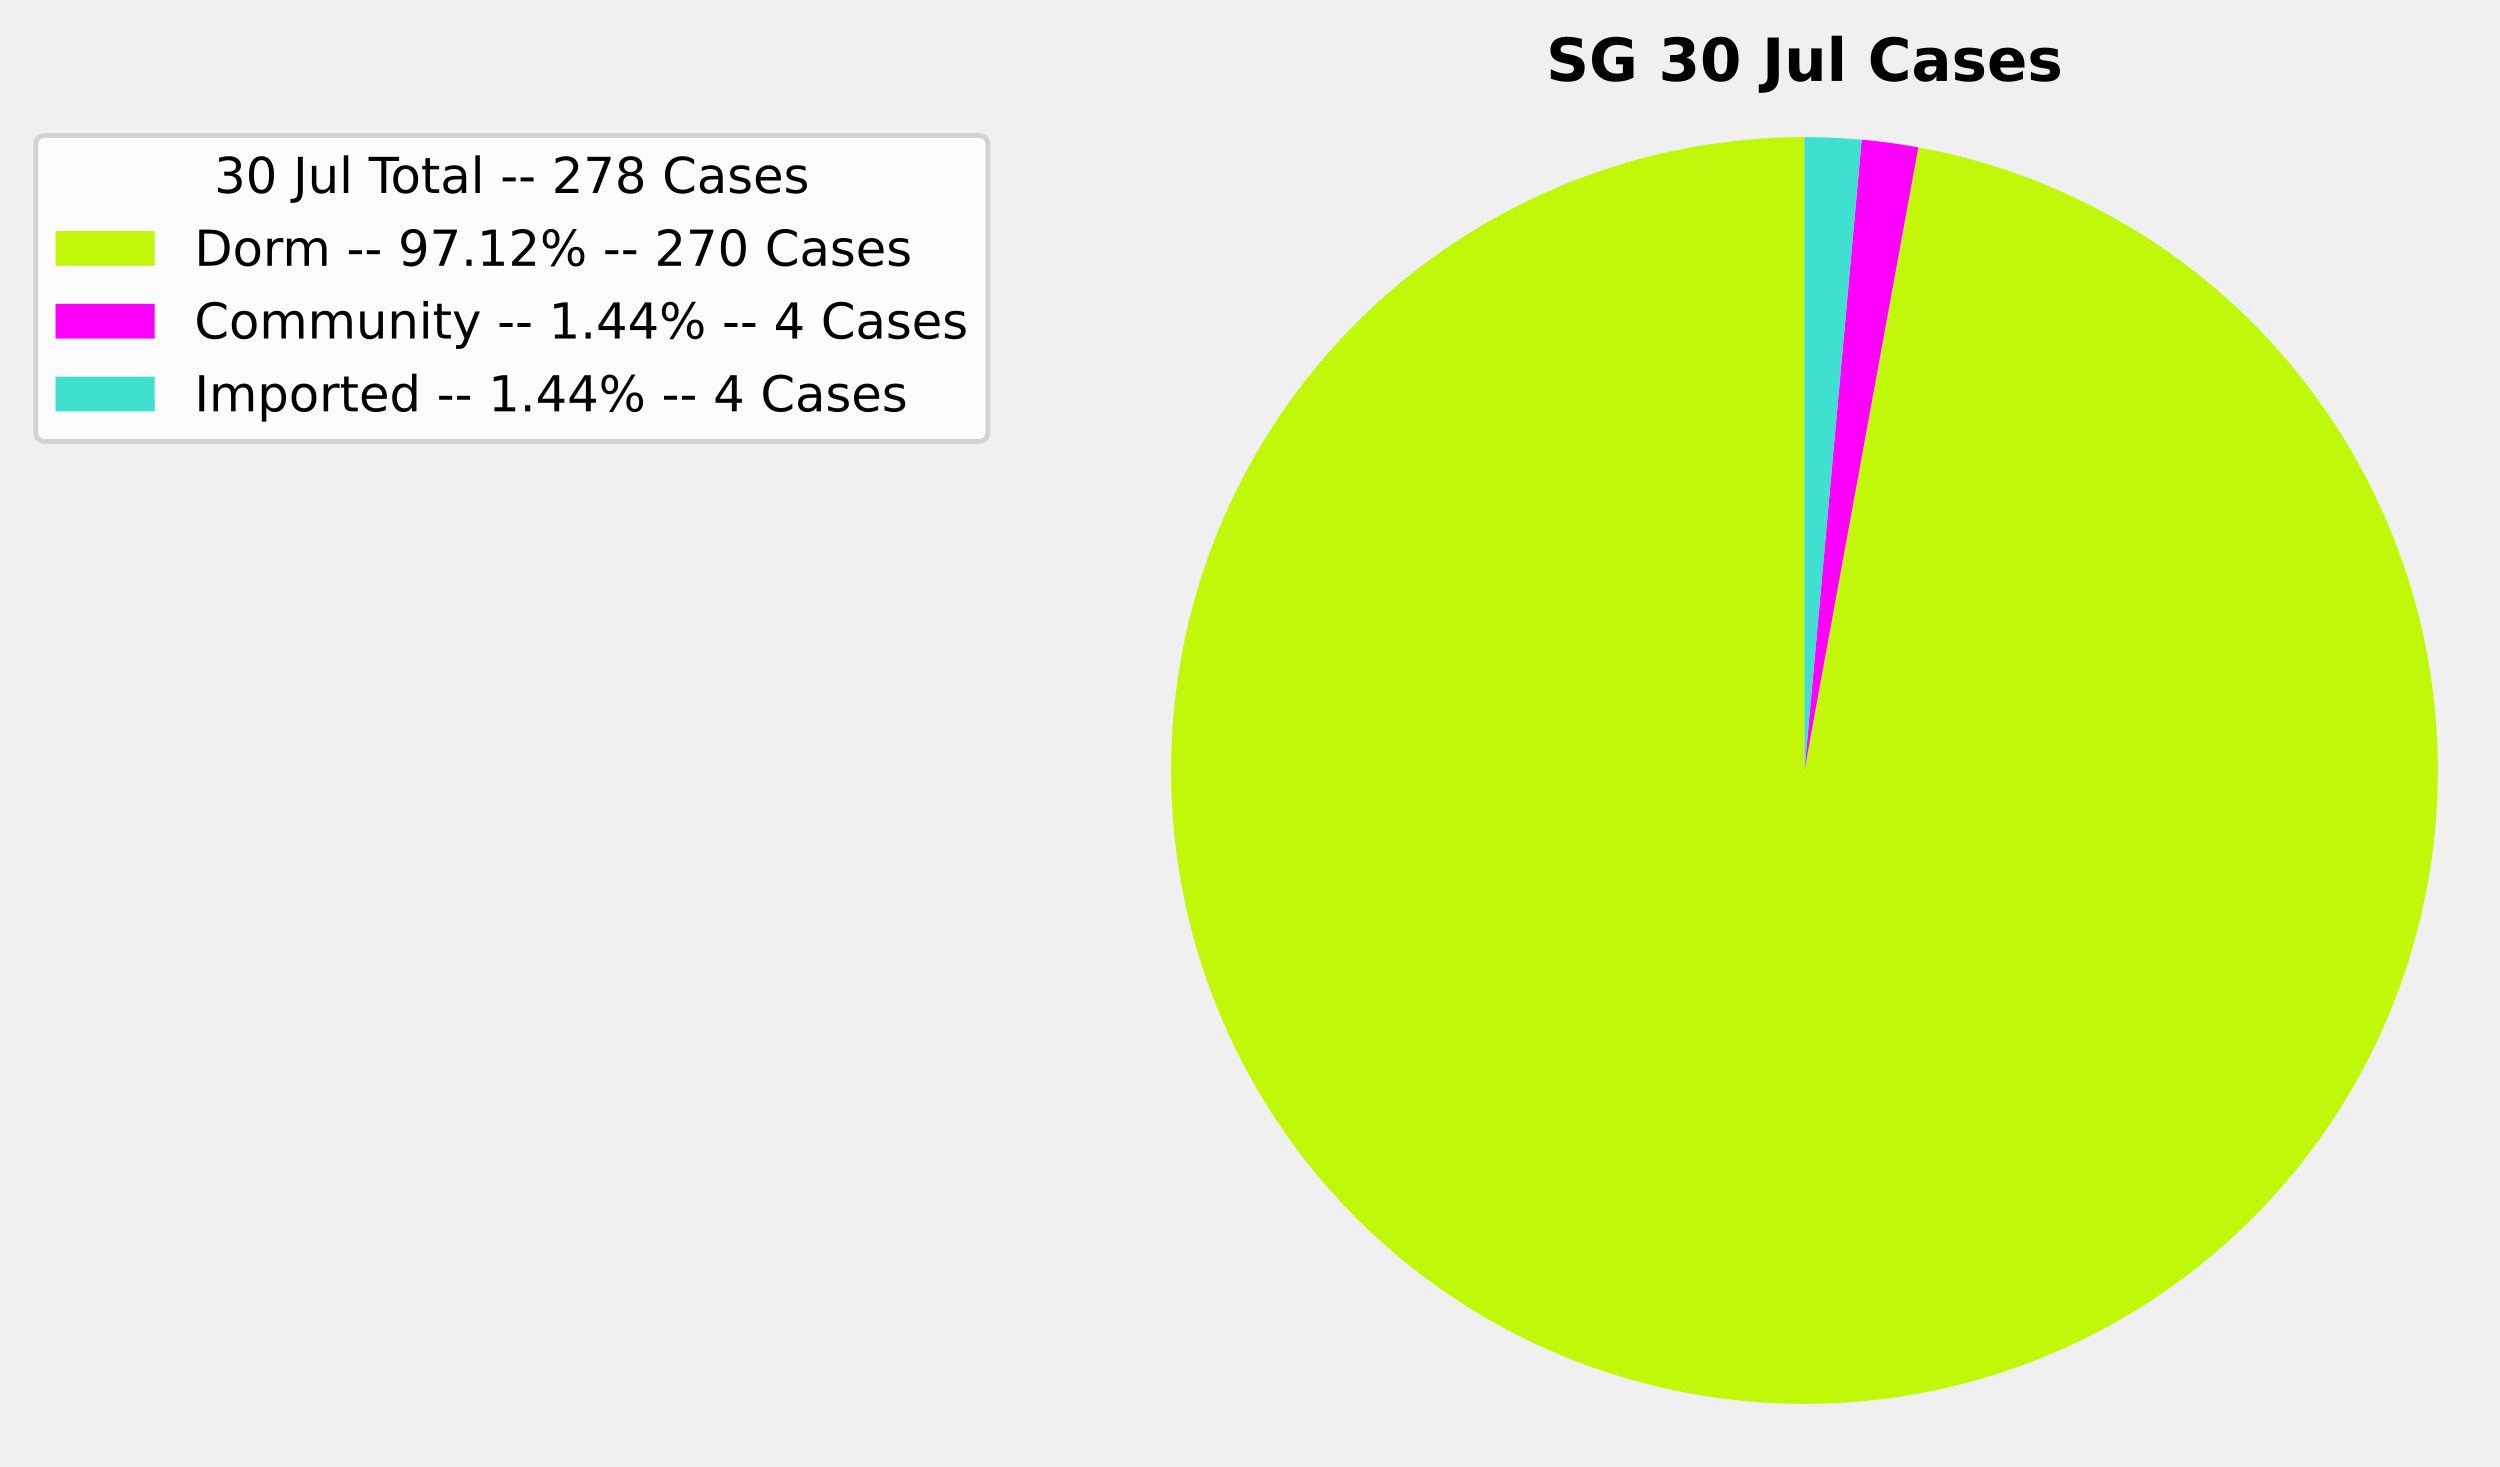
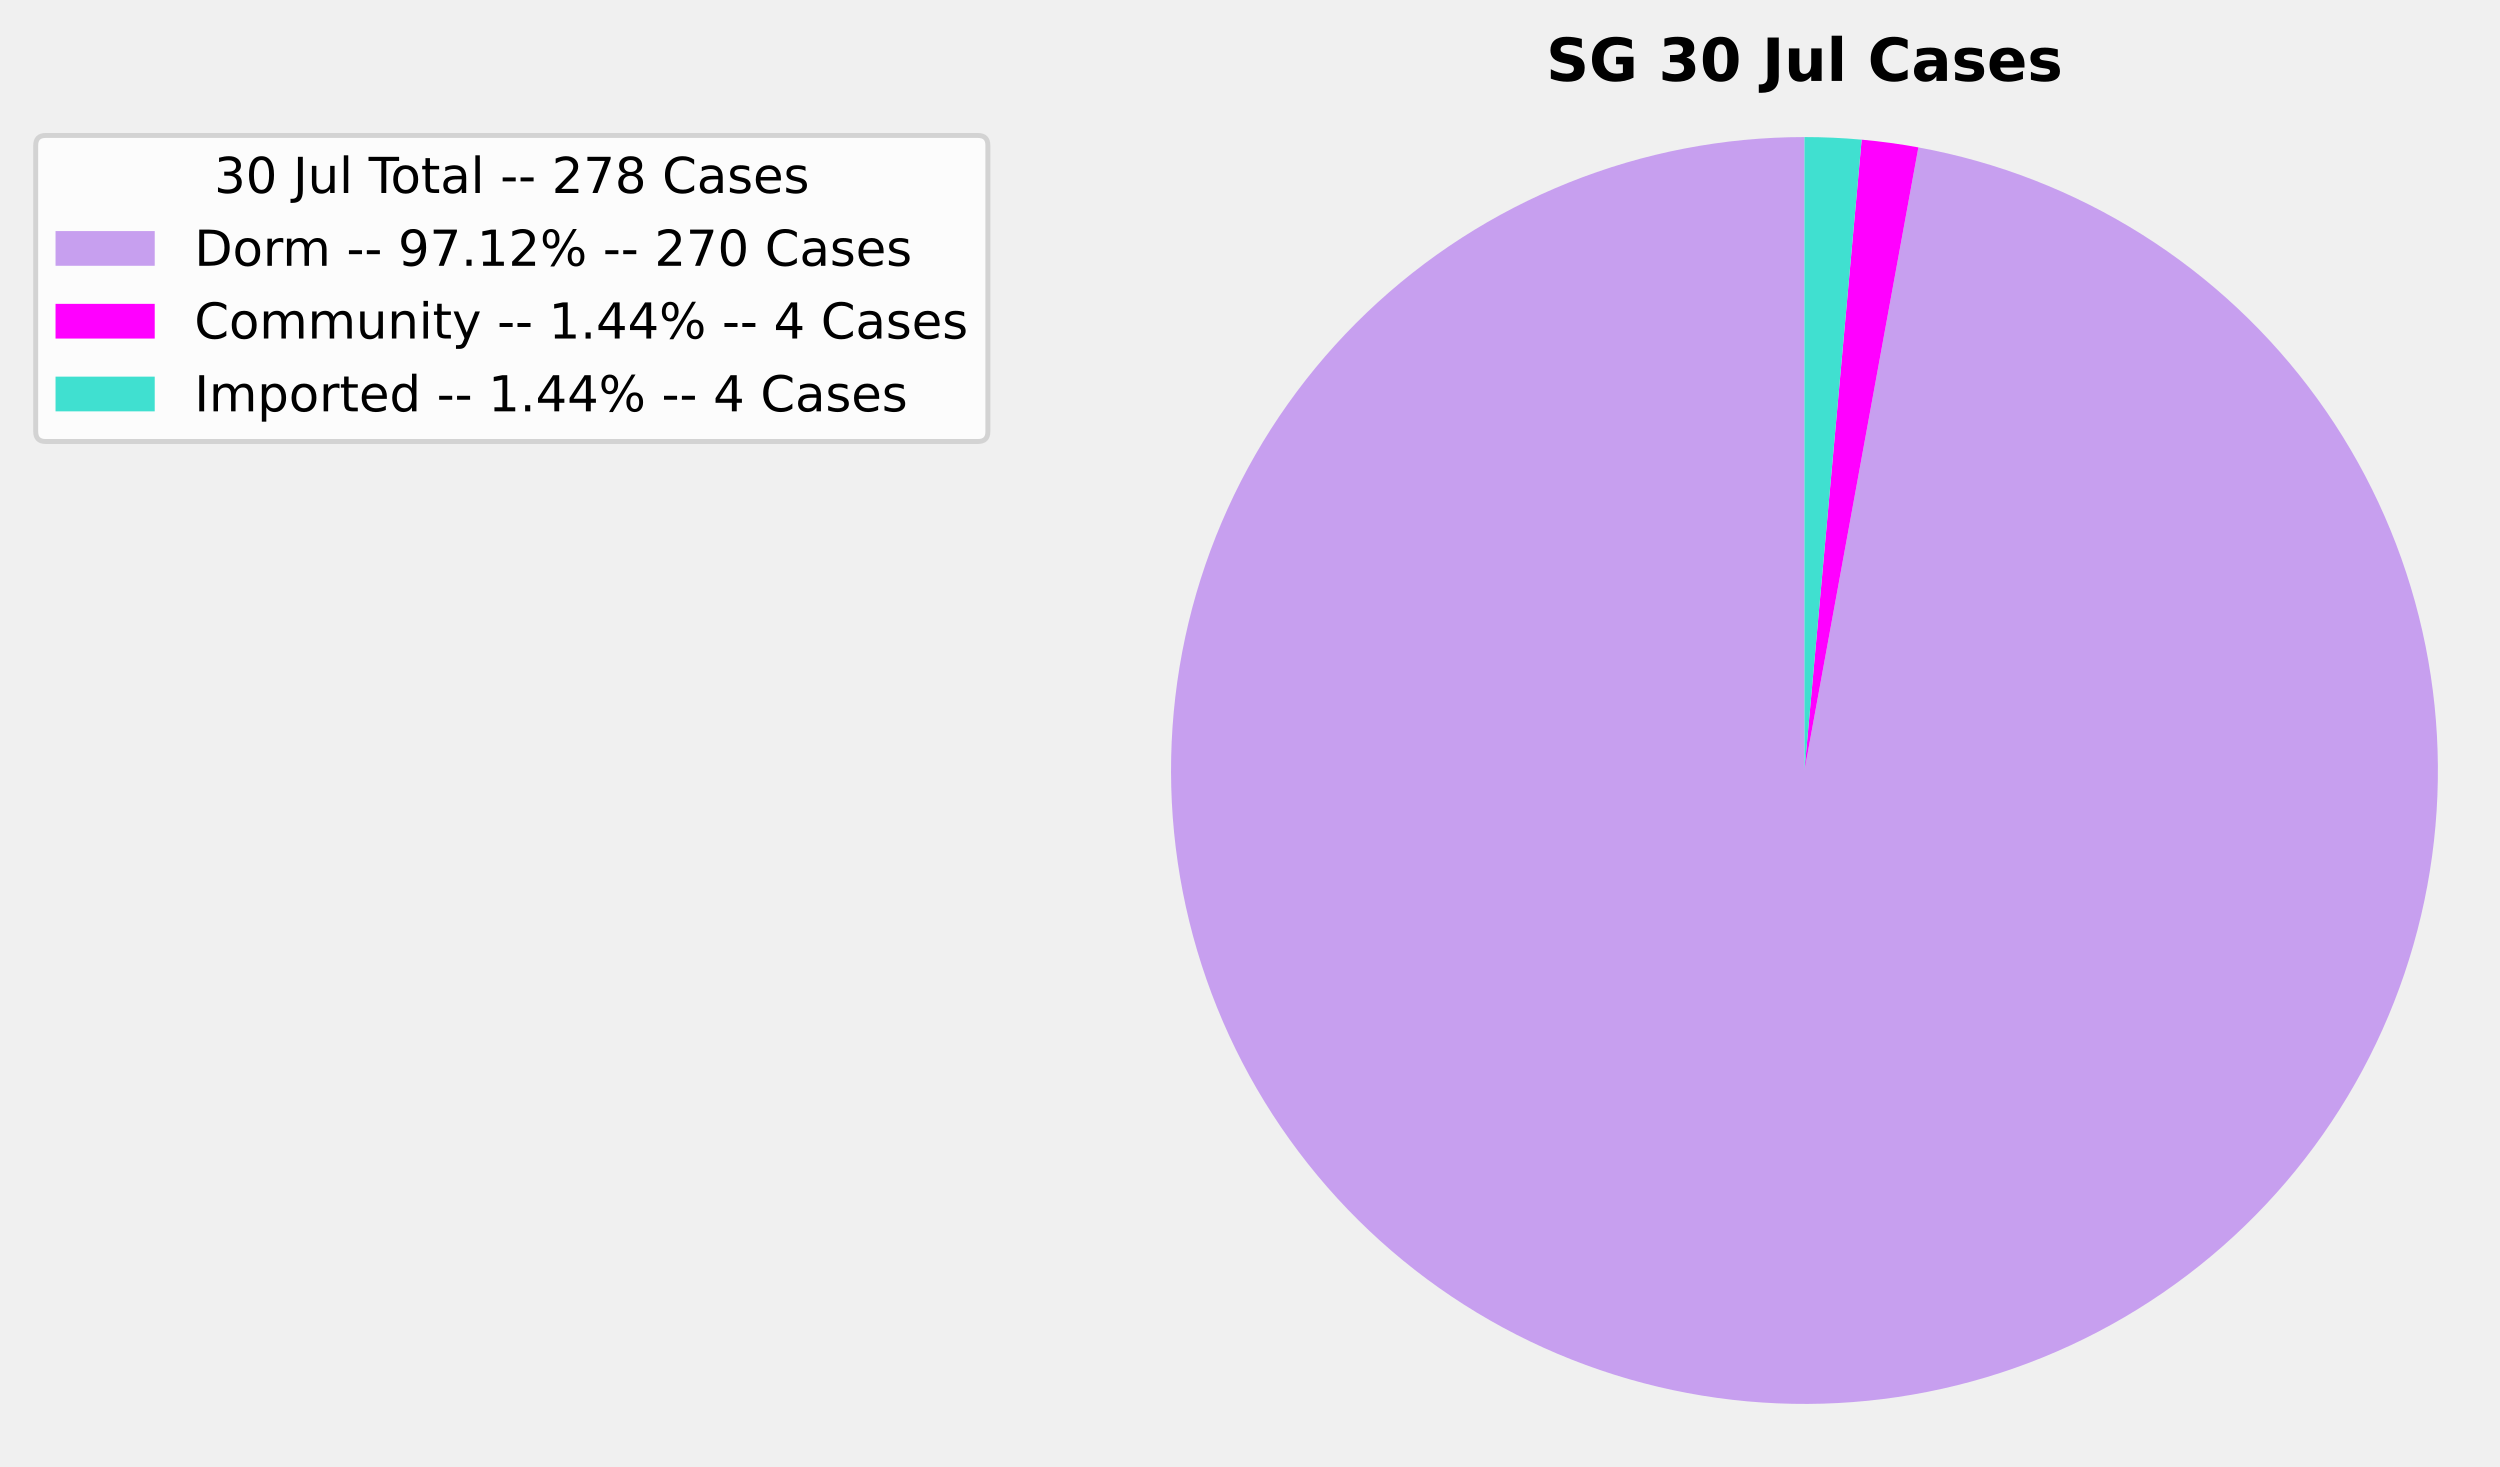
<svg xmlns="http://www.w3.org/2000/svg" xmlns:xlink="http://www.w3.org/1999/xlink" height="295.63pt" version="1.1" viewBox="0 0 504.133 295.63" width="504.133pt">
  <defs>
    <style type="text/css">
*{stroke-linecap:butt;stroke-linejoin:round;}
  </style>
  </defs>
  <g id="figure_1">
    <g id="patch_1">
      <path d="M -0 295.63  L 504.133 295.63  L 504.133 0  L -0 0  z " style="fill:none;" />
    </g>
    <g id="axes_1">
      <g id="patch_2">
-         <path d="M 363.877 27.64  C 347.588 27.64 331.449 30.756 316.332 36.819  C 301.214 42.881 287.394 51.78 275.619 63.035  C 263.845 74.289 254.33 87.692 247.591 102.521  C 240.851 117.349 237.009 133.331 236.273 149.602  C 235.537 165.874 237.92 182.137 243.294 197.513  C 248.667 212.89 256.933 227.097 267.643 239.369  C 278.354 251.64 291.314 261.75 305.822 269.153  C 320.331 276.556 336.123 281.116 352.344 282.586  C 368.566 284.057 384.92 282.411 400.524 277.738  C 416.127 273.065 430.694 265.45 443.437 255.305  C 456.179 245.159 466.865 232.67 474.916 218.51  C 482.967 204.351 488.236 188.782 490.438 172.643  C 492.64 156.504 491.735 140.092 487.771 124.294  C 483.808 108.495 476.859 93.599 467.3 80.411  C 457.741 67.223 445.747 55.984 431.966 47.301  C 418.185 38.619 402.869 32.652 386.847 29.723  L 363.877 155.374  L 363.877 27.64  z " style="fill:#c1f80a;" />
+         <path d="M 363.877 27.64  C 347.588 27.64 331.449 30.756 316.332 36.819  C 301.214 42.881 287.394 51.78 275.619 63.035  C 263.845 74.289 254.33 87.692 247.591 102.521  C 240.851 117.349 237.009 133.331 236.273 149.602  C 235.537 165.874 237.92 182.137 243.294 197.513  C 248.667 212.89 256.933 227.097 267.643 239.369  C 278.354 251.64 291.314 261.75 305.822 269.153  C 320.331 276.556 336.123 281.116 352.344 282.586  C 368.566 284.057 384.92 282.411 400.524 277.738  C 416.127 273.065 430.694 265.45 443.437 255.305  C 456.179 245.159 466.865 232.67 474.916 218.51  C 482.967 204.351 488.236 188.782 490.438 172.643  C 492.64 156.504 491.735 140.092 487.771 124.294  C 483.808 108.495 476.859 93.599 467.3 80.411  C 457.741 67.223 445.747 55.984 431.966 47.301  C 418.185 38.619 402.869 32.652 386.847 29.723  L 363.877 155.374  L 363.877 27.64  z " style="fill:#c79fef;" />
      </g>
      <g id="patch_3">
        <path d="M 386.847 29.723  C 384.953 29.377 383.052 29.073 381.145 28.813  C 379.238 28.553 377.326 28.336 375.409 28.162  L 363.877 155.374  L 386.847 29.723  z " style="fill:#ff00ff;" />
      </g>
      <g id="patch_4">
        <path d="M 375.409 28.162  C 373.492 27.988 371.571 27.858 369.649 27.771  C 367.726 27.684 365.801 27.64 363.877 27.64  L 363.877 155.374  L 375.409 28.162  z " style="fill:#40e0d0;" />
      </g>
      <g id="matplotlib.axis_1" />
      <g id="matplotlib.axis_2" />
      <g id="text_1">
        <defs>
          <path d="M 59.906 70.609  L 59.906 55.172  Q 53.906 57.859 48.188 59.219  Q 42.484 60.594 37.406 60.594  Q 30.672 60.594 27.438 58.734  Q 24.219 56.891 24.219 52.984  Q 24.219 50.047 26.391 48.406  Q 28.562 46.781 34.281 45.609  L 42.281 44  Q 54.438 41.547 59.562 36.562  Q 64.703 31.594 64.703 22.406  Q 64.703 10.359 57.547 4.469  Q 50.391 -1.422 35.688 -1.422  Q 28.766 -1.422 21.781 -0.094  Q 14.797 1.219 7.812 3.812  L 7.812 19.672  Q 14.797 15.969 21.312 14.078  Q 27.828 12.203 33.891 12.203  Q 40.047 12.203 43.312 14.25  Q 46.578 16.312 46.578 20.125  Q 46.578 23.531 44.359 25.391  Q 42.141 27.25 35.5 28.719  L 28.219 30.328  Q 17.281 32.672 12.219 37.797  Q 7.172 42.922 7.172 51.609  Q 7.172 62.5 14.203 68.359  Q 21.234 74.219 34.422 74.219  Q 40.438 74.219 46.781 73.312  Q 53.125 72.406 59.906 70.609  z " id="DejaVuSans-Bold-83" />
          <path d="M 74.703 5.422  Q 67.672 2 60.109 0.281  Q 52.547 -1.422 44.484 -1.422  Q 26.266 -1.422 15.625 8.766  Q 4.984 18.953 4.984 36.375  Q 4.984 54 15.812 64.109  Q 26.656 74.219 45.516 74.219  Q 52.781 74.219 59.438 72.844  Q 66.109 71.484 72.016 68.797  L 72.016 53.719  Q 65.922 57.172 59.891 58.875  Q 53.859 60.594 47.797 60.594  Q 36.578 60.594 30.5 54.312  Q 24.422 48.047 24.422 36.375  Q 24.422 24.812 30.281 18.5  Q 36.141 12.203 46.922 12.203  Q 49.859 12.203 52.375 12.562  Q 54.891 12.938 56.891 13.719  L 56.891 27.875  L 45.406 27.875  L 45.406 40.484  L 74.703 40.484  z " id="DejaVuSans-Bold-71" />
          <path id="DejaVuSans-Bold-32" />
          <path d="M 46.578 39.312  Q 53.953 37.406 57.781 32.688  Q 61.625 27.984 61.625 20.703  Q 61.625 9.859 53.312 4.219  Q 45.016 -1.422 29.109 -1.422  Q 23.484 -1.422 17.844 -0.516  Q 12.203 0.391 6.688 2.203  L 6.688 16.703  Q 11.969 14.062 17.156 12.719  Q 22.359 11.375 27.391 11.375  Q 34.859 11.375 38.844 13.953  Q 42.828 16.547 42.828 21.391  Q 42.828 26.375 38.75 28.938  Q 34.672 31.5 26.703 31.5  L 19.188 31.5  L 19.188 43.609  L 27.094 43.609  Q 34.188 43.609 37.641 45.828  Q 41.109 48.047 41.109 52.594  Q 41.109 56.781 37.734 59.078  Q 34.375 61.375 28.219 61.375  Q 23.688 61.375 19.047 60.344  Q 14.406 59.328 9.812 57.328  L 9.812 71.094  Q 15.375 72.656 20.844 73.438  Q 26.312 74.219 31.594 74.219  Q 45.797 74.219 52.844 69.547  Q 59.906 64.891 59.906 55.516  Q 59.906 49.125 56.531 45.047  Q 53.172 40.969 46.578 39.312  z " id="DejaVuSans-Bold-51" />
          <path d="M 46 36.531  Q 46 50.203 43.438 55.781  Q 40.875 61.375 34.812 61.375  Q 28.766 61.375 26.172 55.781  Q 23.578 50.203 23.578 36.531  Q 23.578 22.703 26.172 17.031  Q 28.766 11.375 34.812 11.375  Q 40.828 11.375 43.406 17.031  Q 46 22.703 46 36.531  z M 64.797 36.375  Q 64.797 18.266 56.984 8.422  Q 49.172 -1.422 34.812 -1.422  Q 20.406 -1.422 12.594 8.422  Q 4.781 18.266 4.781 36.375  Q 4.781 54.547 12.594 64.375  Q 20.406 74.219 34.812 74.219  Q 49.172 74.219 56.984 64.375  Q 64.797 54.547 64.797 36.375  z " id="DejaVuSans-Bold-48" />
          <path d="M 9.188 72.906  L 27.984 72.906  L 27.984 7.078  Q 27.984 -6.547 20.578 -13.281  Q 13.188 -20.016 -1.812 -20.016  L -5.609 -20.016  L -5.609 -5.812  L -2.688 -5.812  Q 3.172 -5.812 6.172 -2.531  Q 9.188 0.734 9.188 7.078  z " id="DejaVuSans-Bold-74" />
          <path d="M 7.812 21.297  L 7.812 54.688  L 25.391 54.688  L 25.391 49.219  Q 25.391 44.781 25.344 38.062  Q 25.297 31.344 25.297 29.109  Q 25.297 22.516 25.641 19.609  Q 25.984 16.703 26.812 15.375  Q 27.875 13.672 29.609 12.734  Q 31.344 11.812 33.594 11.812  Q 39.062 11.812 42.188 16.016  Q 45.312 20.219 45.312 27.688  L 45.312 54.688  L 62.797 54.688  L 62.797 0  L 45.312 0  L 45.312 7.906  Q 41.359 3.125 36.938 0.844  Q 32.516 -1.422 27.203 -1.422  Q 17.719 -1.422 12.766 4.391  Q 7.812 10.203 7.812 21.297  z " id="DejaVuSans-Bold-117" />
          <path d="M 8.406 75.984  L 25.875 75.984  L 25.875 0  L 8.406 0  z " id="DejaVuSans-Bold-108" />
          <path d="M 67 4  Q 61.812 1.312 56.203 -0.047  Q 50.594 -1.422 44.484 -1.422  Q 26.266 -1.422 15.625 8.766  Q 4.984 18.953 4.984 36.375  Q 4.984 53.859 15.625 64.031  Q 26.266 74.219 44.484 74.219  Q 50.594 74.219 56.203 72.844  Q 61.812 71.484 67 68.797  L 67 53.719  Q 61.766 57.281 56.688 58.938  Q 51.609 60.594 46 60.594  Q 35.938 60.594 30.172 54.141  Q 24.422 47.703 24.422 36.375  Q 24.422 25.094 30.172 18.641  Q 35.938 12.203 46 12.203  Q 51.609 12.203 56.688 13.859  Q 61.766 15.531 67 19.094  z " id="DejaVuSans-Bold-67" />
          <path d="M 32.906 24.609  Q 27.438 24.609 24.672 22.75  Q 21.922 20.906 21.922 17.281  Q 21.922 13.969 24.141 12.078  Q 26.375 10.203 30.328 10.203  Q 35.25 10.203 38.625 13.734  Q 42 17.281 42 22.609  L 42 24.609  z M 59.625 31.203  L 59.625 0  L 42 0  L 42 8.109  Q 38.484 3.125 34.078 0.844  Q 29.688 -1.422 23.391 -1.422  Q 14.891 -1.422 9.594 3.531  Q 4.297 8.5 4.297 16.406  Q 4.297 26.031 10.906 30.516  Q 17.531 35.016 31.688 35.016  L 42 35.016  L 42 36.375  Q 42 40.531 38.719 42.453  Q 35.453 44.391 28.516 44.391  Q 22.906 44.391 18.062 43.266  Q 13.234 42.141 9.078 39.891  L 9.078 53.219  Q 14.703 54.594 20.359 55.297  Q 26.031 56 31.688 56  Q 46.484 56 53.047 50.172  Q 59.625 44.344 59.625 31.203  z " id="DejaVuSans-Bold-97" />
          <path d="M 51.125 52.984  L 51.125 39.703  Q 45.516 42.047 40.281 43.219  Q 35.062 44.391 30.422 44.391  Q 25.438 44.391 23.016 43.141  Q 20.609 41.891 20.609 39.312  Q 20.609 37.203 22.438 36.078  Q 24.266 34.969 29 34.422  L 32.078 33.984  Q 45.516 32.281 50.141 28.375  Q 54.781 24.469 54.781 16.109  Q 54.781 7.375 48.328 2.969  Q 41.891 -1.422 29.109 -1.422  Q 23.688 -1.422 17.891 -0.562  Q 12.109 0.297 6 2  L 6 15.281  Q 11.234 12.75 16.719 11.469  Q 22.219 10.203 27.875 10.203  Q 33.016 10.203 35.594 11.609  Q 38.188 13.031 38.188 15.828  Q 38.188 18.172 36.406 19.312  Q 34.625 20.453 29.297 21.094  L 26.219 21.484  Q 14.547 22.953 9.859 26.906  Q 5.172 30.859 5.172 38.922  Q 5.172 47.609 11.125 51.797  Q 17.094 56 29.391 56  Q 34.234 56 39.547 55.266  Q 44.875 54.547 51.125 52.984  z " id="DejaVuSans-Bold-115" />
          <path d="M 62.984 27.484  L 62.984 22.516  L 22.125 22.516  Q 22.75 16.359 26.562 13.281  Q 30.375 10.203 37.203 10.203  Q 42.719 10.203 48.5 11.844  Q 54.297 13.484 60.406 16.797  L 60.406 3.328  Q 54.203 0.984 48 -0.219  Q 41.797 -1.422 35.594 -1.422  Q 20.75 -1.422 12.516 6.125  Q 4.297 13.672 4.297 27.297  Q 4.297 40.672 12.375 48.328  Q 20.453 56 34.625 56  Q 47.516 56 55.25 48.234  Q 62.984 40.484 62.984 27.484  z M 45.016 33.297  Q 45.016 38.281 42.109 41.328  Q 39.203 44.391 34.516 44.391  Q 29.438 44.391 26.266 41.531  Q 23.094 38.672 22.312 33.297  z " id="DejaVuSans-Bold-101" />
        </defs>
        <g transform="translate(311.791 16.31812)scale(0.12 -0.12)">
          <use xlink:href="#DejaVuSans-Bold-83" />
          <use x="72.021" xlink:href="#DejaVuSans-Bold-71" />
          <use x="154.102" xlink:href="#DejaVuSans-Bold-32" />
          <use x="188.916" xlink:href="#DejaVuSans-Bold-51" />
          <use x="258.496" xlink:href="#DejaVuSans-Bold-48" />
          <use x="328.076" xlink:href="#DejaVuSans-Bold-32" />
          <use x="362.891" xlink:href="#DejaVuSans-Bold-74" />
          <use x="400.098" xlink:href="#DejaVuSans-Bold-117" />
          <use x="471.289" xlink:href="#DejaVuSans-Bold-108" />
          <use x="505.566" xlink:href="#DejaVuSans-Bold-32" />
          <use x="540.381" xlink:href="#DejaVuSans-Bold-67" />
          <use x="613.77" xlink:href="#DejaVuSans-Bold-97" />
          <use x="681.25" xlink:href="#DejaVuSans-Bold-115" />
          <use x="740.771" xlink:href="#DejaVuSans-Bold-101" />
          <use x="808.594" xlink:href="#DejaVuSans-Bold-115" />
        </g>
      </g>
      <g id="legend_1">
        <g id="patch_5">
          <path d="M 9.2 89.031  L 197.209 89.031  Q 199.209 89.031 199.209 87.031  L 199.209 29.318  Q 199.209 27.318 197.209 27.318  L 9.2 27.318  Q 7.2 27.318 7.2 29.318  L 7.2 87.031  Q 7.2 89.031 9.2 89.031  z " style="fill:#ffffff;opacity:0.8;stroke:#cccccc;stroke-linejoin:miter;" />
        </g>
        <g id="text_2">
          <defs>
            <path d="M 40.578 39.312  Q 47.656 37.797 51.625 33  Q 55.609 28.219 55.609 21.188  Q 55.609 10.406 48.188 4.484  Q 40.766 -1.422 27.094 -1.422  Q 22.516 -1.422 17.656 -0.516  Q 12.797 0.391 7.625 2.203  L 7.625 11.719  Q 11.719 9.328 16.594 8.109  Q 21.484 6.891 26.812 6.891  Q 36.078 6.891 40.938 10.547  Q 45.797 14.203 45.797 21.188  Q 45.797 27.641 41.281 31.266  Q 36.766 34.906 28.719 34.906  L 20.219 34.906  L 20.219 43.016  L 29.109 43.016  Q 36.375 43.016 40.234 45.922  Q 44.094 48.828 44.094 54.297  Q 44.094 59.906 40.109 62.906  Q 36.141 65.922 28.719 65.922  Q 24.656 65.922 20.016 65.031  Q 15.375 64.156 9.812 62.312  L 9.812 71.094  Q 15.438 72.656 20.344 73.438  Q 25.25 74.219 29.594 74.219  Q 40.828 74.219 47.359 69.109  Q 53.906 64.016 53.906 55.328  Q 53.906 49.266 50.438 45.094  Q 46.969 40.922 40.578 39.312  z " id="DejaVuSans-51" />
            <path d="M 31.781 66.406  Q 24.172 66.406 20.328 58.906  Q 16.5 51.422 16.5 36.375  Q 16.5 21.391 20.328 13.891  Q 24.172 6.391 31.781 6.391  Q 39.453 6.391 43.281 13.891  Q 47.125 21.391 47.125 36.375  Q 47.125 51.422 43.281 58.906  Q 39.453 66.406 31.781 66.406  z M 31.781 74.219  Q 44.047 74.219 50.516 64.516  Q 56.984 54.828 56.984 36.375  Q 56.984 17.969 50.516 8.266  Q 44.047 -1.422 31.781 -1.422  Q 19.531 -1.422 13.062 8.266  Q 6.594 17.969 6.594 36.375  Q 6.594 54.828 13.062 64.516  Q 19.531 74.219 31.781 74.219  z " id="DejaVuSans-48" />
            <path id="DejaVuSans-32" />
            <path d="M 9.812 72.906  L 19.672 72.906  L 19.672 5.078  Q 19.672 -8.109 14.672 -14.062  Q 9.672 -20.016 -1.422 -20.016  L -5.172 -20.016  L -5.172 -11.719  L -2.094 -11.719  Q 4.438 -11.719 7.125 -8.047  Q 9.812 -4.391 9.812 5.078  z " id="DejaVuSans-74" />
            <path d="M 8.5 21.578  L 8.5 54.688  L 17.484 54.688  L 17.484 21.922  Q 17.484 14.156 20.5 10.266  Q 23.531 6.391 29.594 6.391  Q 36.859 6.391 41.078 11.031  Q 45.312 15.672 45.312 23.688  L 45.312 54.688  L 54.297 54.688  L 54.297 0  L 45.312 0  L 45.312 8.406  Q 42.047 3.422 37.719 1  Q 33.406 -1.422 27.688 -1.422  Q 18.266 -1.422 13.375 4.438  Q 8.5 10.297 8.5 21.578  z M 31.109 56  z " id="DejaVuSans-117" />
            <path d="M 9.422 75.984  L 18.406 75.984  L 18.406 0  L 9.422 0  z " id="DejaVuSans-108" />
            <path d="M -0.297 72.906  L 61.375 72.906  L 61.375 64.594  L 35.5 64.594  L 35.5 0  L 25.594 0  L 25.594 64.594  L -0.297 64.594  z " id="DejaVuSans-84" />
            <path d="M 30.609 48.391  Q 23.391 48.391 19.188 42.75  Q 14.984 37.109 14.984 27.297  Q 14.984 17.484 19.156 11.844  Q 23.344 6.203 30.609 6.203  Q 37.797 6.203 41.984 11.859  Q 46.188 17.531 46.188 27.297  Q 46.188 37.016 41.984 42.703  Q 37.797 48.391 30.609 48.391  z M 30.609 56  Q 42.328 56 49.016 48.375  Q 55.719 40.766 55.719 27.297  Q 55.719 13.875 49.016 6.219  Q 42.328 -1.422 30.609 -1.422  Q 18.844 -1.422 12.172 6.219  Q 5.516 13.875 5.516 27.297  Q 5.516 40.766 12.172 48.375  Q 18.844 56 30.609 56  z " id="DejaVuSans-111" />
            <path d="M 18.312 70.219  L 18.312 54.688  L 36.812 54.688  L 36.812 47.703  L 18.312 47.703  L 18.312 18.016  Q 18.312 11.328 20.141 9.422  Q 21.969 7.516 27.594 7.516  L 36.812 7.516  L 36.812 0  L 27.594 0  Q 17.188 0 13.234 3.875  Q 9.281 7.766 9.281 18.016  L 9.281 47.703  L 2.688 47.703  L 2.688 54.688  L 9.281 54.688  L 9.281 70.219  z " id="DejaVuSans-116" />
            <path d="M 34.281 27.484  Q 23.391 27.484 19.188 25  Q 14.984 22.516 14.984 16.5  Q 14.984 11.719 18.141 8.906  Q 21.297 6.109 26.703 6.109  Q 34.188 6.109 38.703 11.406  Q 43.219 16.703 43.219 25.484  L 43.219 27.484  z M 52.203 31.203  L 52.203 0  L 43.219 0  L 43.219 8.297  Q 40.141 3.328 35.547 0.953  Q 30.953 -1.422 24.312 -1.422  Q 15.922 -1.422 10.953 3.297  Q 6 8.016 6 15.922  Q 6 25.141 12.172 29.828  Q 18.359 34.516 30.609 34.516  L 43.219 34.516  L 43.219 35.406  Q 43.219 41.609 39.141 45  Q 35.062 48.391 27.688 48.391  Q 23 48.391 18.547 47.266  Q 14.109 46.141 10.016 43.891  L 10.016 52.203  Q 14.938 54.109 19.578 55.047  Q 24.219 56 28.609 56  Q 40.484 56 46.344 49.844  Q 52.203 43.703 52.203 31.203  z " id="DejaVuSans-97" />
            <path d="M 4.891 31.391  L 31.203 31.391  L 31.203 23.391  L 4.891 23.391  z " id="DejaVuSans-45" />
            <path d="M 19.188 8.297  L 53.609 8.297  L 53.609 0  L 7.328 0  L 7.328 8.297  Q 12.938 14.109 22.625 23.891  Q 32.328 33.688 34.812 36.531  Q 39.547 41.844 41.422 45.531  Q 43.312 49.219 43.312 52.781  Q 43.312 58.594 39.234 62.25  Q 35.156 65.922 28.609 65.922  Q 23.969 65.922 18.812 64.312  Q 13.672 62.703 7.812 59.422  L 7.812 69.391  Q 13.766 71.781 18.938 73  Q 24.125 74.219 28.422 74.219  Q 39.75 74.219 46.484 68.547  Q 53.219 62.891 53.219 53.422  Q 53.219 48.922 51.531 44.891  Q 49.859 40.875 45.406 35.406  Q 44.188 33.984 37.641 27.219  Q 31.109 20.453 19.188 8.297  z " id="DejaVuSans-50" />
            <path d="M 8.203 72.906  L 55.078 72.906  L 55.078 68.703  L 28.609 0  L 18.312 0  L 43.219 64.594  L 8.203 64.594  z " id="DejaVuSans-55" />
            <path d="M 31.781 34.625  Q 24.75 34.625 20.719 30.859  Q 16.703 27.094 16.703 20.516  Q 16.703 13.922 20.719 10.156  Q 24.75 6.391 31.781 6.391  Q 38.812 6.391 42.859 10.172  Q 46.922 13.969 46.922 20.516  Q 46.922 27.094 42.891 30.859  Q 38.875 34.625 31.781 34.625  z M 21.922 38.812  Q 15.578 40.375 12.031 44.719  Q 8.5 49.078 8.5 55.328  Q 8.5 64.062 14.719 69.141  Q 20.953 74.219 31.781 74.219  Q 42.672 74.219 48.875 69.141  Q 55.078 64.062 55.078 55.328  Q 55.078 49.078 51.531 44.719  Q 48 40.375 41.703 38.812  Q 48.828 37.156 52.797 32.312  Q 56.781 27.484 56.781 20.516  Q 56.781 9.906 50.312 4.234  Q 43.844 -1.422 31.781 -1.422  Q 19.734 -1.422 13.25 4.234  Q 6.781 9.906 6.781 20.516  Q 6.781 27.484 10.781 32.312  Q 14.797 37.156 21.922 38.812  z M 18.312 54.391  Q 18.312 48.734 21.844 45.562  Q 25.391 42.391 31.781 42.391  Q 38.141 42.391 41.719 45.562  Q 45.312 48.734 45.312 54.391  Q 45.312 60.062 41.719 63.234  Q 38.141 66.406 31.781 66.406  Q 25.391 66.406 21.844 63.234  Q 18.312 60.062 18.312 54.391  z " id="DejaVuSans-56" />
            <path d="M 64.406 67.281  L 64.406 56.891  Q 59.422 61.531 53.781 63.812  Q 48.141 66.109 41.797 66.109  Q 29.297 66.109 22.656 58.469  Q 16.016 50.828 16.016 36.375  Q 16.016 21.969 22.656 14.328  Q 29.297 6.688 41.797 6.688  Q 48.141 6.688 53.781 8.984  Q 59.422 11.281 64.406 15.922  L 64.406 5.609  Q 59.234 2.094 53.438 0.328  Q 47.656 -1.422 41.219 -1.422  Q 24.656 -1.422 15.125 8.703  Q 5.609 18.844 5.609 36.375  Q 5.609 53.953 15.125 64.078  Q 24.656 74.219 41.219 74.219  Q 47.75 74.219 53.531 72.484  Q 59.328 70.75 64.406 67.281  z " id="DejaVuSans-67" />
            <path d="M 44.281 53.078  L 44.281 44.578  Q 40.484 46.531 36.375 47.5  Q 32.281 48.484 27.875 48.484  Q 21.188 48.484 17.844 46.438  Q 14.5 44.391 14.5 40.281  Q 14.5 37.156 16.891 35.375  Q 19.281 33.594 26.516 31.984  L 29.594 31.297  Q 39.156 29.25 43.188 25.516  Q 47.219 21.781 47.219 15.094  Q 47.219 7.469 41.188 3.016  Q 35.156 -1.422 24.609 -1.422  Q 20.219 -1.422 15.453 -0.562  Q 10.688 0.297 5.422 2  L 5.422 11.281  Q 10.406 8.688 15.234 7.391  Q 20.062 6.109 24.812 6.109  Q 31.156 6.109 34.562 8.281  Q 37.984 10.453 37.984 14.406  Q 37.984 18.062 35.516 20.016  Q 33.062 21.969 24.703 23.781  L 21.578 24.516  Q 13.234 26.266 9.516 29.906  Q 5.812 33.547 5.812 39.891  Q 5.812 47.609 11.281 51.797  Q 16.75 56 26.812 56  Q 31.781 56 36.172 55.266  Q 40.578 54.547 44.281 53.078  z " id="DejaVuSans-115" />
            <path d="M 56.203 29.594  L 56.203 25.203  L 14.891 25.203  Q 15.484 15.922 20.484 11.062  Q 25.484 6.203 34.422 6.203  Q 39.594 6.203 44.453 7.469  Q 49.312 8.734 54.109 11.281  L 54.109 2.781  Q 49.266 0.734 44.188 -0.344  Q 39.109 -1.422 33.891 -1.422  Q 20.797 -1.422 13.156 6.188  Q 5.516 13.812 5.516 26.812  Q 5.516 40.234 12.766 48.109  Q 20.016 56 32.328 56  Q 43.359 56 49.781 48.891  Q 56.203 41.797 56.203 29.594  z M 47.219 32.234  Q 47.125 39.594 43.094 43.984  Q 39.062 48.391 32.422 48.391  Q 24.906 48.391 20.391 44.141  Q 15.875 39.891 15.188 32.172  z " id="DejaVuSans-101" />
          </defs>
          <g transform="translate(43.19453 38.91656)scale(0.1 -0.1)">
            <use xlink:href="#DejaVuSans-51" />
            <use x="63.623" xlink:href="#DejaVuSans-48" />
            <use x="127.246" xlink:href="#DejaVuSans-32" />
            <use x="159.033" xlink:href="#DejaVuSans-74" />
            <use x="188.525" xlink:href="#DejaVuSans-117" />
            <use x="251.904" xlink:href="#DejaVuSans-108" />
            <use x="279.688" xlink:href="#DejaVuSans-32" />
            <use x="311.475" xlink:href="#DejaVuSans-84" />
            <use x="355.559" xlink:href="#DejaVuSans-111" />
            <use x="416.74" xlink:href="#DejaVuSans-116" />
            <use x="455.949" xlink:href="#DejaVuSans-97" />
            <use x="517.229" xlink:href="#DejaVuSans-108" />
            <use x="545.012" xlink:href="#DejaVuSans-32" />
            <use x="576.799" xlink:href="#DejaVuSans-45" />
            <use x="612.883" xlink:href="#DejaVuSans-45" />
            <use x="648.967" xlink:href="#DejaVuSans-32" />
            <use x="680.754" xlink:href="#DejaVuSans-50" />
            <use x="744.377" xlink:href="#DejaVuSans-55" />
            <use x="808" xlink:href="#DejaVuSans-56" />
            <use x="871.623" xlink:href="#DejaVuSans-32" />
            <use x="903.41" xlink:href="#DejaVuSans-67" />
            <use x="973.234" xlink:href="#DejaVuSans-97" />
            <use x="1034.514" xlink:href="#DejaVuSans-115" />
            <use x="1086.613" xlink:href="#DejaVuSans-101" />
            <use x="1148.137" xlink:href="#DejaVuSans-115" />
          </g>
        </g>
        <g id="patch_6">
-           <path d="M 11.2 53.595  L 31.2 53.595  L 31.2 46.595  L 11.2 46.595  z " style="fill:#c1f80a;" />
+           <path d="M 11.2 53.595  L 31.2 53.595  L 31.2 46.595  L 11.2 46.595  z " style="fill:#c79fef;" />
        </g>
        <g id="text_3">
          <defs>
            <path d="M 19.672 64.797  L 19.672 8.109  L 31.594 8.109  Q 46.688 8.109 53.688 14.938  Q 60.688 21.781 60.688 36.531  Q 60.688 51.172 53.688 57.984  Q 46.688 64.797 31.594 64.797  z M 9.812 72.906  L 30.078 72.906  Q 51.266 72.906 61.172 64.094  Q 71.094 55.281 71.094 36.531  Q 71.094 17.672 61.125 8.828  Q 51.172 0 30.078 0  L 9.812 0  z " id="DejaVuSans-68" />
            <path d="M 41.109 46.297  Q 39.594 47.172 37.812 47.578  Q 36.031 48 33.891 48  Q 26.266 48 22.188 43.047  Q 18.109 38.094 18.109 28.812  L 18.109 0  L 9.078 0  L 9.078 54.688  L 18.109 54.688  L 18.109 46.188  Q 20.953 51.172 25.484 53.578  Q 30.031 56 36.531 56  Q 37.453 56 38.578 55.875  Q 39.703 55.766 41.062 55.516  z " id="DejaVuSans-114" />
            <path d="M 52 44.188  Q 55.375 50.25 60.062 53.125  Q 64.75 56 71.094 56  Q 79.641 56 84.281 50.016  Q 88.922 44.047 88.922 33.016  L 88.922 0  L 79.891 0  L 79.891 32.719  Q 79.891 40.578 77.094 44.375  Q 74.312 48.188 68.609 48.188  Q 61.625 48.188 57.562 43.547  Q 53.516 38.922 53.516 30.906  L 53.516 0  L 44.484 0  L 44.484 32.719  Q 44.484 40.625 41.703 44.406  Q 38.922 48.188 33.109 48.188  Q 26.219 48.188 22.156 43.531  Q 18.109 38.875 18.109 30.906  L 18.109 0  L 9.078 0  L 9.078 54.688  L 18.109 54.688  L 18.109 46.188  Q 21.188 51.219 25.484 53.609  Q 29.781 56 35.688 56  Q 41.656 56 45.828 52.969  Q 50 49.953 52 44.188  z " id="DejaVuSans-109" />
            <path d="M 10.984 1.516  L 10.984 10.5  Q 14.703 8.734 18.5 7.812  Q 22.312 6.891 25.984 6.891  Q 35.75 6.891 40.891 13.453  Q 46.047 20.016 46.781 33.406  Q 43.953 29.203 39.594 26.953  Q 35.25 24.703 29.984 24.703  Q 19.047 24.703 12.672 31.312  Q 6.297 37.938 6.297 49.422  Q 6.297 60.641 12.938 67.422  Q 19.578 74.219 30.609 74.219  Q 43.266 74.219 49.922 64.516  Q 56.594 54.828 56.594 36.375  Q 56.594 19.141 48.406 8.859  Q 40.234 -1.422 26.422 -1.422  Q 22.703 -1.422 18.891 -0.688  Q 15.094 0.047 10.984 1.516  z M 30.609 32.422  Q 37.25 32.422 41.125 36.953  Q 45.016 41.5 45.016 49.422  Q 45.016 57.281 41.125 61.844  Q 37.25 66.406 30.609 66.406  Q 23.969 66.406 20.094 61.844  Q 16.219 57.281 16.219 49.422  Q 16.219 41.5 20.094 36.953  Q 23.969 32.422 30.609 32.422  z " id="DejaVuSans-57" />
            <path d="M 10.688 12.406  L 21 12.406  L 21 0  L 10.688 0  z " id="DejaVuSans-46" />
            <path d="M 12.406 8.297  L 28.516 8.297  L 28.516 63.922  L 10.984 60.406  L 10.984 69.391  L 28.422 72.906  L 38.281 72.906  L 38.281 8.297  L 54.391 8.297  L 54.391 0  L 12.406 0  z " id="DejaVuSans-49" />
            <path d="M 72.703 32.078  Q 68.453 32.078 66.031 28.469  Q 63.625 24.859 63.625 18.406  Q 63.625 12.062 66.031 8.422  Q 68.453 4.781 72.703 4.781  Q 76.859 4.781 79.266 8.422  Q 81.688 12.062 81.688 18.406  Q 81.688 24.812 79.266 28.438  Q 76.859 32.078 72.703 32.078  z M 72.703 38.281  Q 80.422 38.281 84.953 32.906  Q 89.5 27.547 89.5 18.406  Q 89.5 9.281 84.938 3.922  Q 80.375 -1.422 72.703 -1.422  Q 64.891 -1.422 60.344 3.922  Q 55.812 9.281 55.812 18.406  Q 55.812 27.594 60.375 32.938  Q 64.938 38.281 72.703 38.281  z M 22.312 68.016  Q 18.109 68.016 15.688 64.375  Q 13.281 60.75 13.281 54.391  Q 13.281 47.953 15.672 44.328  Q 18.062 40.719 22.312 40.719  Q 26.562 40.719 28.969 44.328  Q 31.391 47.953 31.391 54.391  Q 31.391 60.688 28.953 64.344  Q 26.516 68.016 22.312 68.016  z M 66.406 74.219  L 74.219 74.219  L 28.609 -1.422  L 20.797 -1.422  z M 22.312 74.219  Q 30.031 74.219 34.609 68.875  Q 39.203 63.531 39.203 54.391  Q 39.203 45.172 34.641 39.844  Q 30.078 34.516 22.312 34.516  Q 14.547 34.516 10.031 39.859  Q 5.516 45.219 5.516 54.391  Q 5.516 63.484 10.047 68.844  Q 14.594 74.219 22.312 74.219  z " id="DejaVuSans-37" />
          </defs>
          <g transform="translate(39.2 53.59469)scale(0.1 -0.1)">
            <use xlink:href="#DejaVuSans-68" />
            <use x="77.002" xlink:href="#DejaVuSans-111" />
            <use x="138.184" xlink:href="#DejaVuSans-114" />
            <use x="177.547" xlink:href="#DejaVuSans-109" />
            <use x="274.959" xlink:href="#DejaVuSans-32" />
            <use x="306.746" xlink:href="#DejaVuSans-45" />
            <use x="342.83" xlink:href="#DejaVuSans-45" />
            <use x="378.914" xlink:href="#DejaVuSans-32" />
            <use x="410.701" xlink:href="#DejaVuSans-57" />
            <use x="474.324" xlink:href="#DejaVuSans-55" />
            <use x="537.947" xlink:href="#DejaVuSans-46" />
            <use x="569.734" xlink:href="#DejaVuSans-49" />
            <use x="633.357" xlink:href="#DejaVuSans-50" />
            <use x="696.98" xlink:href="#DejaVuSans-37" />
            <use x="792" xlink:href="#DejaVuSans-32" />
            <use x="823.787" xlink:href="#DejaVuSans-45" />
            <use x="859.871" xlink:href="#DejaVuSans-45" />
            <use x="895.955" xlink:href="#DejaVuSans-32" />
            <use x="927.742" xlink:href="#DejaVuSans-50" />
            <use x="991.365" xlink:href="#DejaVuSans-55" />
            <use x="1054.988" xlink:href="#DejaVuSans-48" />
            <use x="1118.611" xlink:href="#DejaVuSans-32" />
            <use x="1150.398" xlink:href="#DejaVuSans-67" />
            <use x="1220.223" xlink:href="#DejaVuSans-97" />
            <use x="1281.502" xlink:href="#DejaVuSans-115" />
            <use x="1333.602" xlink:href="#DejaVuSans-101" />
            <use x="1395.125" xlink:href="#DejaVuSans-115" />
          </g>
        </g>
        <g id="patch_7">
          <path d="M 11.2 68.273  L 31.2 68.273  L 31.2 61.273  L 11.2 61.273  z " style="fill:#ff00ff;" />
        </g>
        <g id="text_4">
          <defs>
            <path d="M 54.891 33.016  L 54.891 0  L 45.906 0  L 45.906 32.719  Q 45.906 40.484 42.875 44.328  Q 39.844 48.188 33.797 48.188  Q 26.516 48.188 22.312 43.547  Q 18.109 38.922 18.109 30.906  L 18.109 0  L 9.078 0  L 9.078 54.688  L 18.109 54.688  L 18.109 46.188  Q 21.344 51.125 25.703 53.562  Q 30.078 56 35.797 56  Q 45.219 56 50.047 50.172  Q 54.891 44.344 54.891 33.016  z " id="DejaVuSans-110" />
            <path d="M 9.422 54.688  L 18.406 54.688  L 18.406 0  L 9.422 0  z M 9.422 75.984  L 18.406 75.984  L 18.406 64.594  L 9.422 64.594  z " id="DejaVuSans-105" />
            <path d="M 32.172 -5.078  Q 28.375 -14.844 24.75 -17.812  Q 21.141 -20.797 15.094 -20.797  L 7.906 -20.797  L 7.906 -13.281  L 13.188 -13.281  Q 16.891 -13.281 18.938 -11.516  Q 21 -9.766 23.484 -3.219  L 25.094 0.875  L 2.984 54.688  L 12.5 54.688  L 29.594 11.922  L 46.688 54.688  L 56.203 54.688  z " id="DejaVuSans-121" />
            <path d="M 37.797 64.312  L 12.891 25.391  L 37.797 25.391  z M 35.203 72.906  L 47.609 72.906  L 47.609 25.391  L 58.016 25.391  L 58.016 17.188  L 47.609 17.188  L 47.609 0  L 37.797 0  L 37.797 17.188  L 4.891 17.188  L 4.891 26.703  z " id="DejaVuSans-52" />
          </defs>
          <g transform="translate(39.2 68.27281)scale(0.1 -0.1)">
            <use xlink:href="#DejaVuSans-67" />
            <use x="69.824" xlink:href="#DejaVuSans-111" />
            <use x="131.006" xlink:href="#DejaVuSans-109" />
            <use x="228.418" xlink:href="#DejaVuSans-109" />
            <use x="325.83" xlink:href="#DejaVuSans-117" />
            <use x="389.209" xlink:href="#DejaVuSans-110" />
            <use x="452.588" xlink:href="#DejaVuSans-105" />
            <use x="480.371" xlink:href="#DejaVuSans-116" />
            <use x="519.58" xlink:href="#DejaVuSans-121" />
            <use x="578.76" xlink:href="#DejaVuSans-32" />
            <use x="610.547" xlink:href="#DejaVuSans-45" />
            <use x="646.631" xlink:href="#DejaVuSans-45" />
            <use x="682.715" xlink:href="#DejaVuSans-32" />
            <use x="714.502" xlink:href="#DejaVuSans-49" />
            <use x="778.125" xlink:href="#DejaVuSans-46" />
            <use x="809.912" xlink:href="#DejaVuSans-52" />
            <use x="873.535" xlink:href="#DejaVuSans-52" />
            <use x="937.158" xlink:href="#DejaVuSans-37" />
            <use x="1032.178" xlink:href="#DejaVuSans-32" />
            <use x="1063.965" xlink:href="#DejaVuSans-45" />
            <use x="1100.049" xlink:href="#DejaVuSans-45" />
            <use x="1136.133" xlink:href="#DejaVuSans-32" />
            <use x="1167.92" xlink:href="#DejaVuSans-52" />
            <use x="1231.543" xlink:href="#DejaVuSans-32" />
            <use x="1263.33" xlink:href="#DejaVuSans-67" />
            <use x="1333.154" xlink:href="#DejaVuSans-97" />
            <use x="1394.434" xlink:href="#DejaVuSans-115" />
            <use x="1446.533" xlink:href="#DejaVuSans-101" />
            <use x="1508.057" xlink:href="#DejaVuSans-115" />
          </g>
        </g>
        <g id="patch_8">
          <path d="M 11.2 82.951  L 31.2 82.951  L 31.2 75.951  L 11.2 75.951  z " style="fill:#40e0d0;" />
        </g>
        <g id="text_5">
          <defs>
            <path d="M 9.812 72.906  L 19.672 72.906  L 19.672 0  L 9.812 0  z " id="DejaVuSans-73" />
            <path d="M 18.109 8.203  L 18.109 -20.797  L 9.078 -20.797  L 9.078 54.688  L 18.109 54.688  L 18.109 46.391  Q 20.953 51.266 25.266 53.625  Q 29.594 56 35.594 56  Q 45.562 56 51.781 48.094  Q 58.016 40.188 58.016 27.297  Q 58.016 14.406 51.781 6.484  Q 45.562 -1.422 35.594 -1.422  Q 29.594 -1.422 25.266 0.953  Q 20.953 3.328 18.109 8.203  z M 48.688 27.297  Q 48.688 37.203 44.609 42.844  Q 40.531 48.484 33.406 48.484  Q 26.266 48.484 22.188 42.844  Q 18.109 37.203 18.109 27.297  Q 18.109 17.391 22.188 11.75  Q 26.266 6.109 33.406 6.109  Q 40.531 6.109 44.609 11.75  Q 48.688 17.391 48.688 27.297  z " id="DejaVuSans-112" />
            <path d="M 45.406 46.391  L 45.406 75.984  L 54.391 75.984  L 54.391 0  L 45.406 0  L 45.406 8.203  Q 42.578 3.328 38.25 0.953  Q 33.938 -1.422 27.875 -1.422  Q 17.969 -1.422 11.734 6.484  Q 5.516 14.406 5.516 27.297  Q 5.516 40.188 11.734 48.094  Q 17.969 56 27.875 56  Q 33.938 56 38.25 53.625  Q 42.578 51.266 45.406 46.391  z M 14.797 27.297  Q 14.797 17.391 18.875 11.75  Q 22.953 6.109 30.078 6.109  Q 37.203 6.109 41.297 11.75  Q 45.406 17.391 45.406 27.297  Q 45.406 37.203 41.297 42.844  Q 37.203 48.484 30.078 48.484  Q 22.953 48.484 18.875 42.844  Q 14.797 37.203 14.797 27.297  z " id="DejaVuSans-100" />
          </defs>
          <g transform="translate(39.2 82.95094)scale(0.1 -0.1)">
            <use xlink:href="#DejaVuSans-73" />
            <use x="29.492" xlink:href="#DejaVuSans-109" />
            <use x="126.904" xlink:href="#DejaVuSans-112" />
            <use x="190.381" xlink:href="#DejaVuSans-111" />
            <use x="251.562" xlink:href="#DejaVuSans-114" />
            <use x="292.676" xlink:href="#DejaVuSans-116" />
            <use x="331.885" xlink:href="#DejaVuSans-101" />
            <use x="393.408" xlink:href="#DejaVuSans-100" />
            <use x="456.885" xlink:href="#DejaVuSans-32" />
            <use x="488.672" xlink:href="#DejaVuSans-45" />
            <use x="524.756" xlink:href="#DejaVuSans-45" />
            <use x="560.84" xlink:href="#DejaVuSans-32" />
            <use x="592.627" xlink:href="#DejaVuSans-49" />
            <use x="656.25" xlink:href="#DejaVuSans-46" />
            <use x="688.037" xlink:href="#DejaVuSans-52" />
            <use x="751.66" xlink:href="#DejaVuSans-52" />
            <use x="815.283" xlink:href="#DejaVuSans-37" />
            <use x="910.303" xlink:href="#DejaVuSans-32" />
            <use x="942.09" xlink:href="#DejaVuSans-45" />
            <use x="978.174" xlink:href="#DejaVuSans-45" />
            <use x="1014.258" xlink:href="#DejaVuSans-32" />
            <use x="1046.045" xlink:href="#DejaVuSans-52" />
            <use x="1109.668" xlink:href="#DejaVuSans-32" />
            <use x="1141.455" xlink:href="#DejaVuSans-67" />
            <use x="1211.279" xlink:href="#DejaVuSans-97" />
            <use x="1272.559" xlink:href="#DejaVuSans-115" />
            <use x="1324.658" xlink:href="#DejaVuSans-101" />
            <use x="1386.182" xlink:href="#DejaVuSans-115" />
          </g>
        </g>
      </g>
    </g>
  </g>
</svg>
